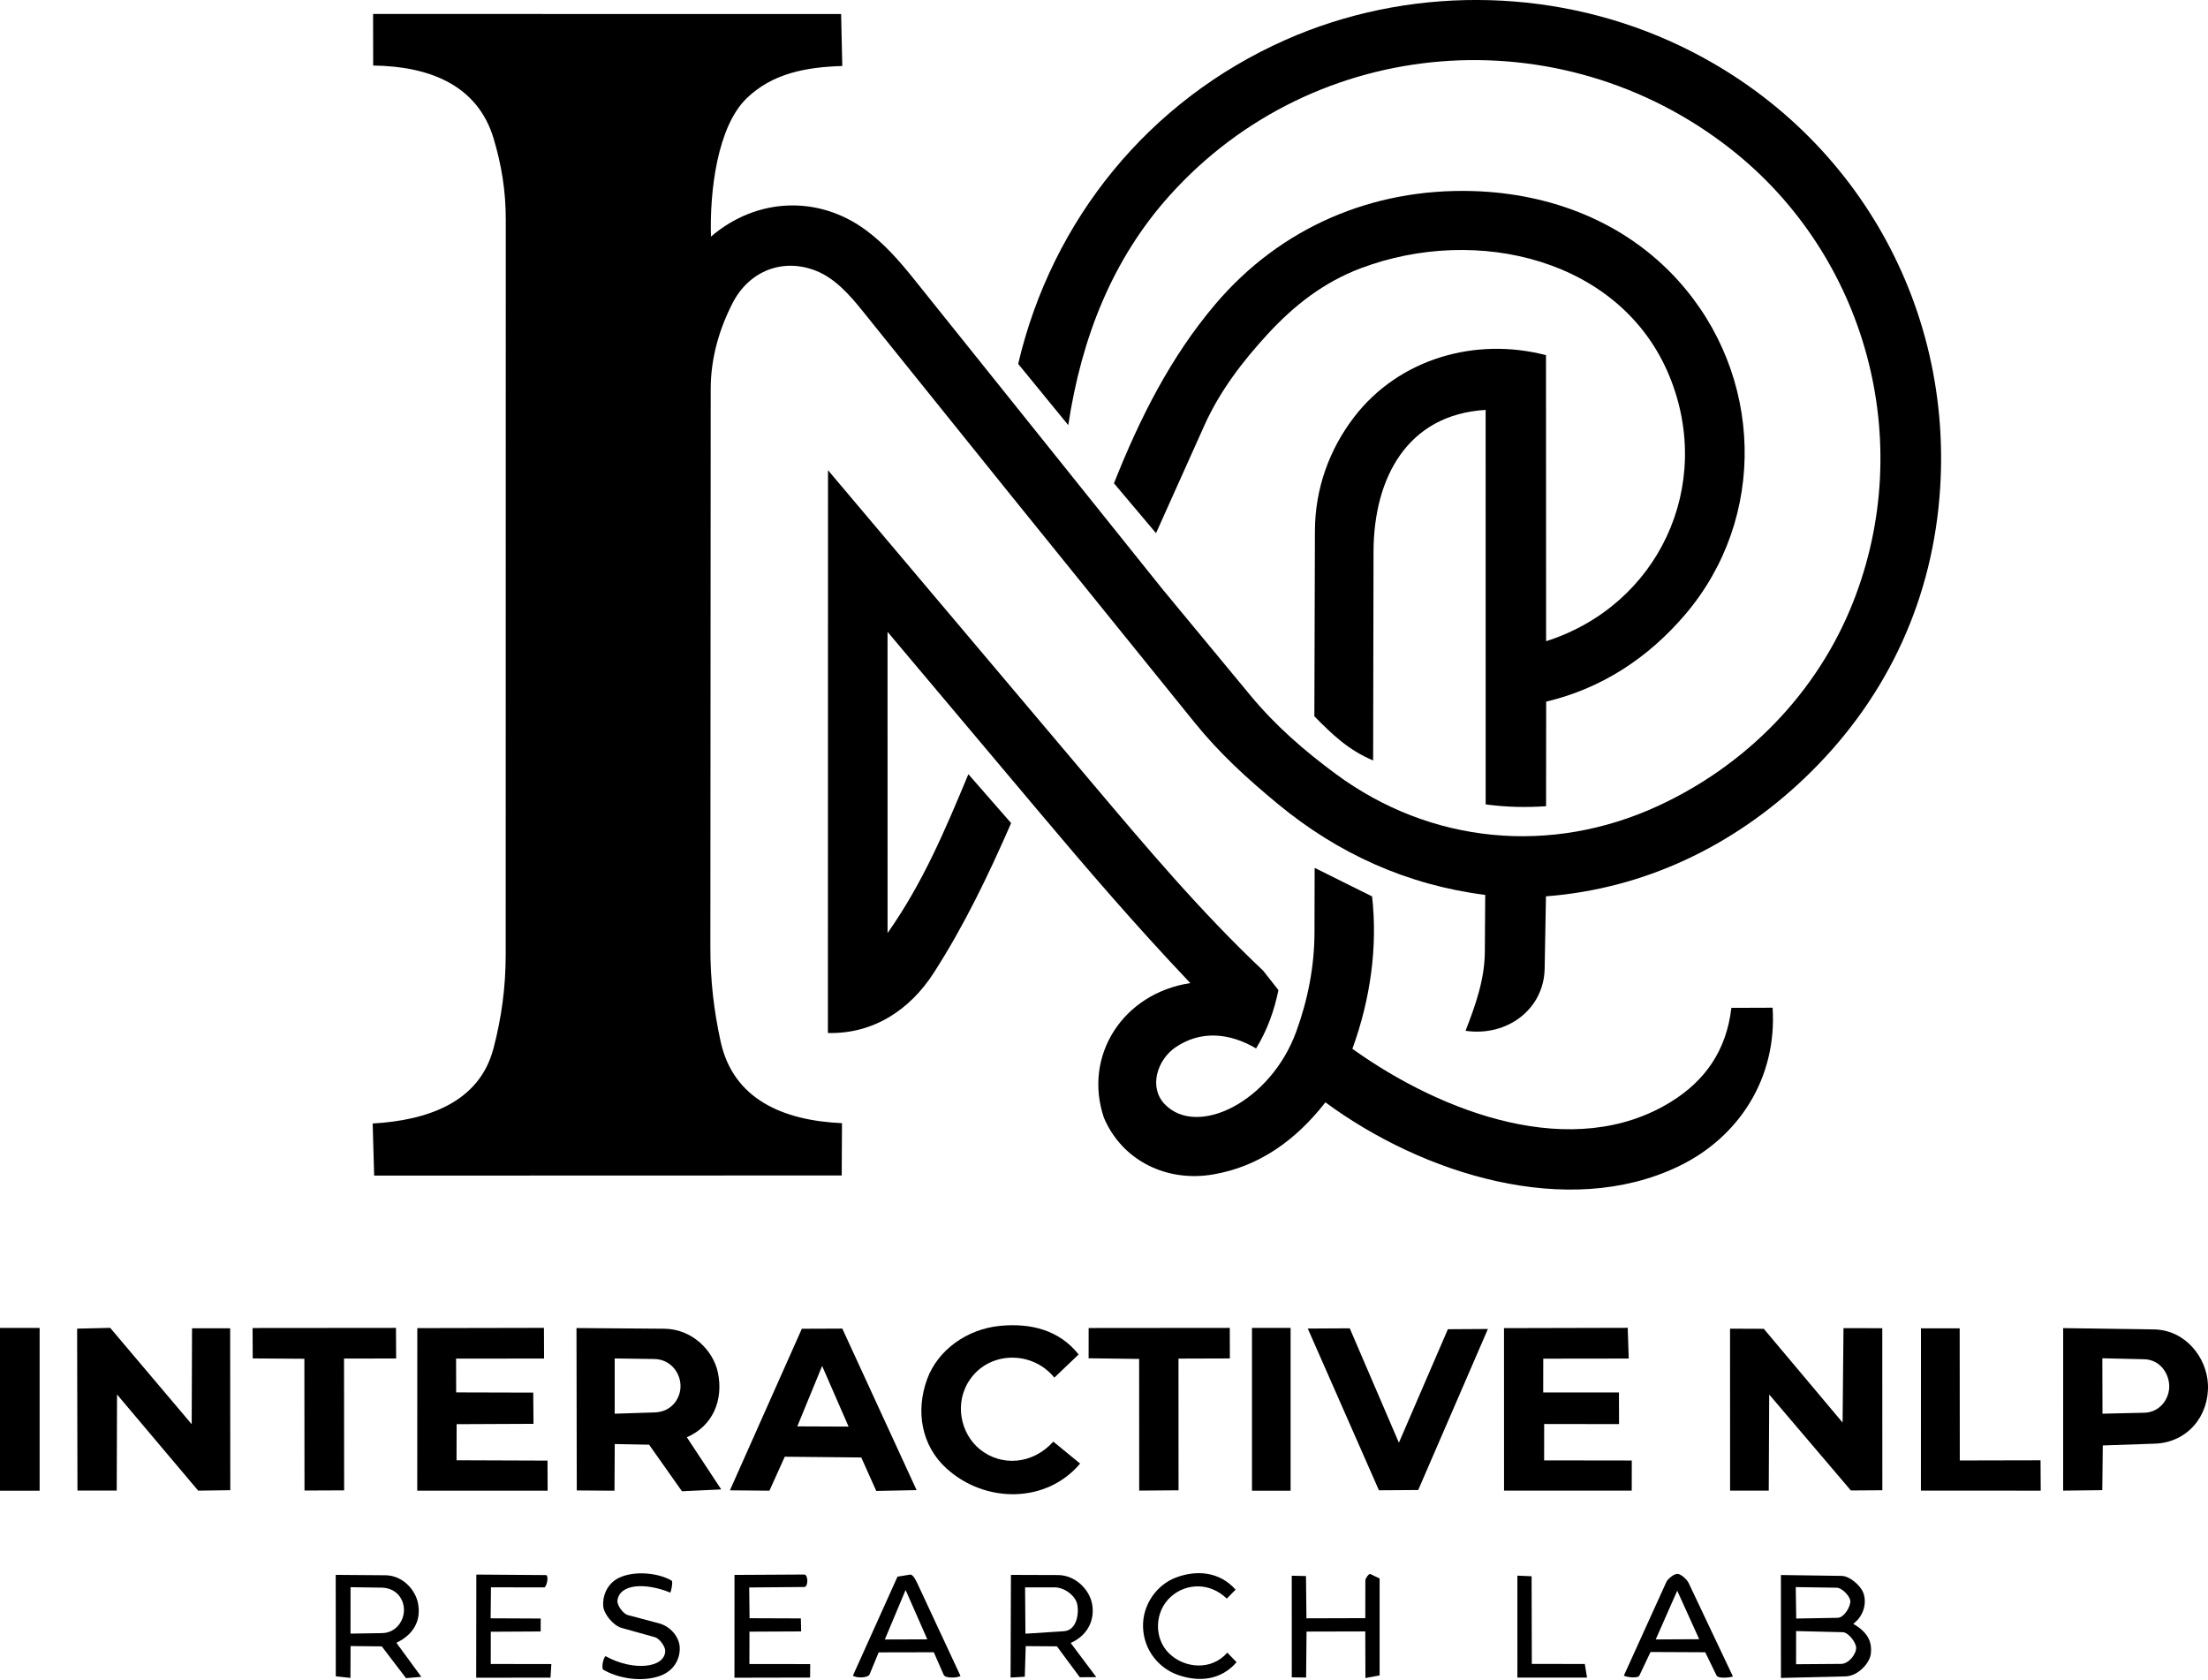
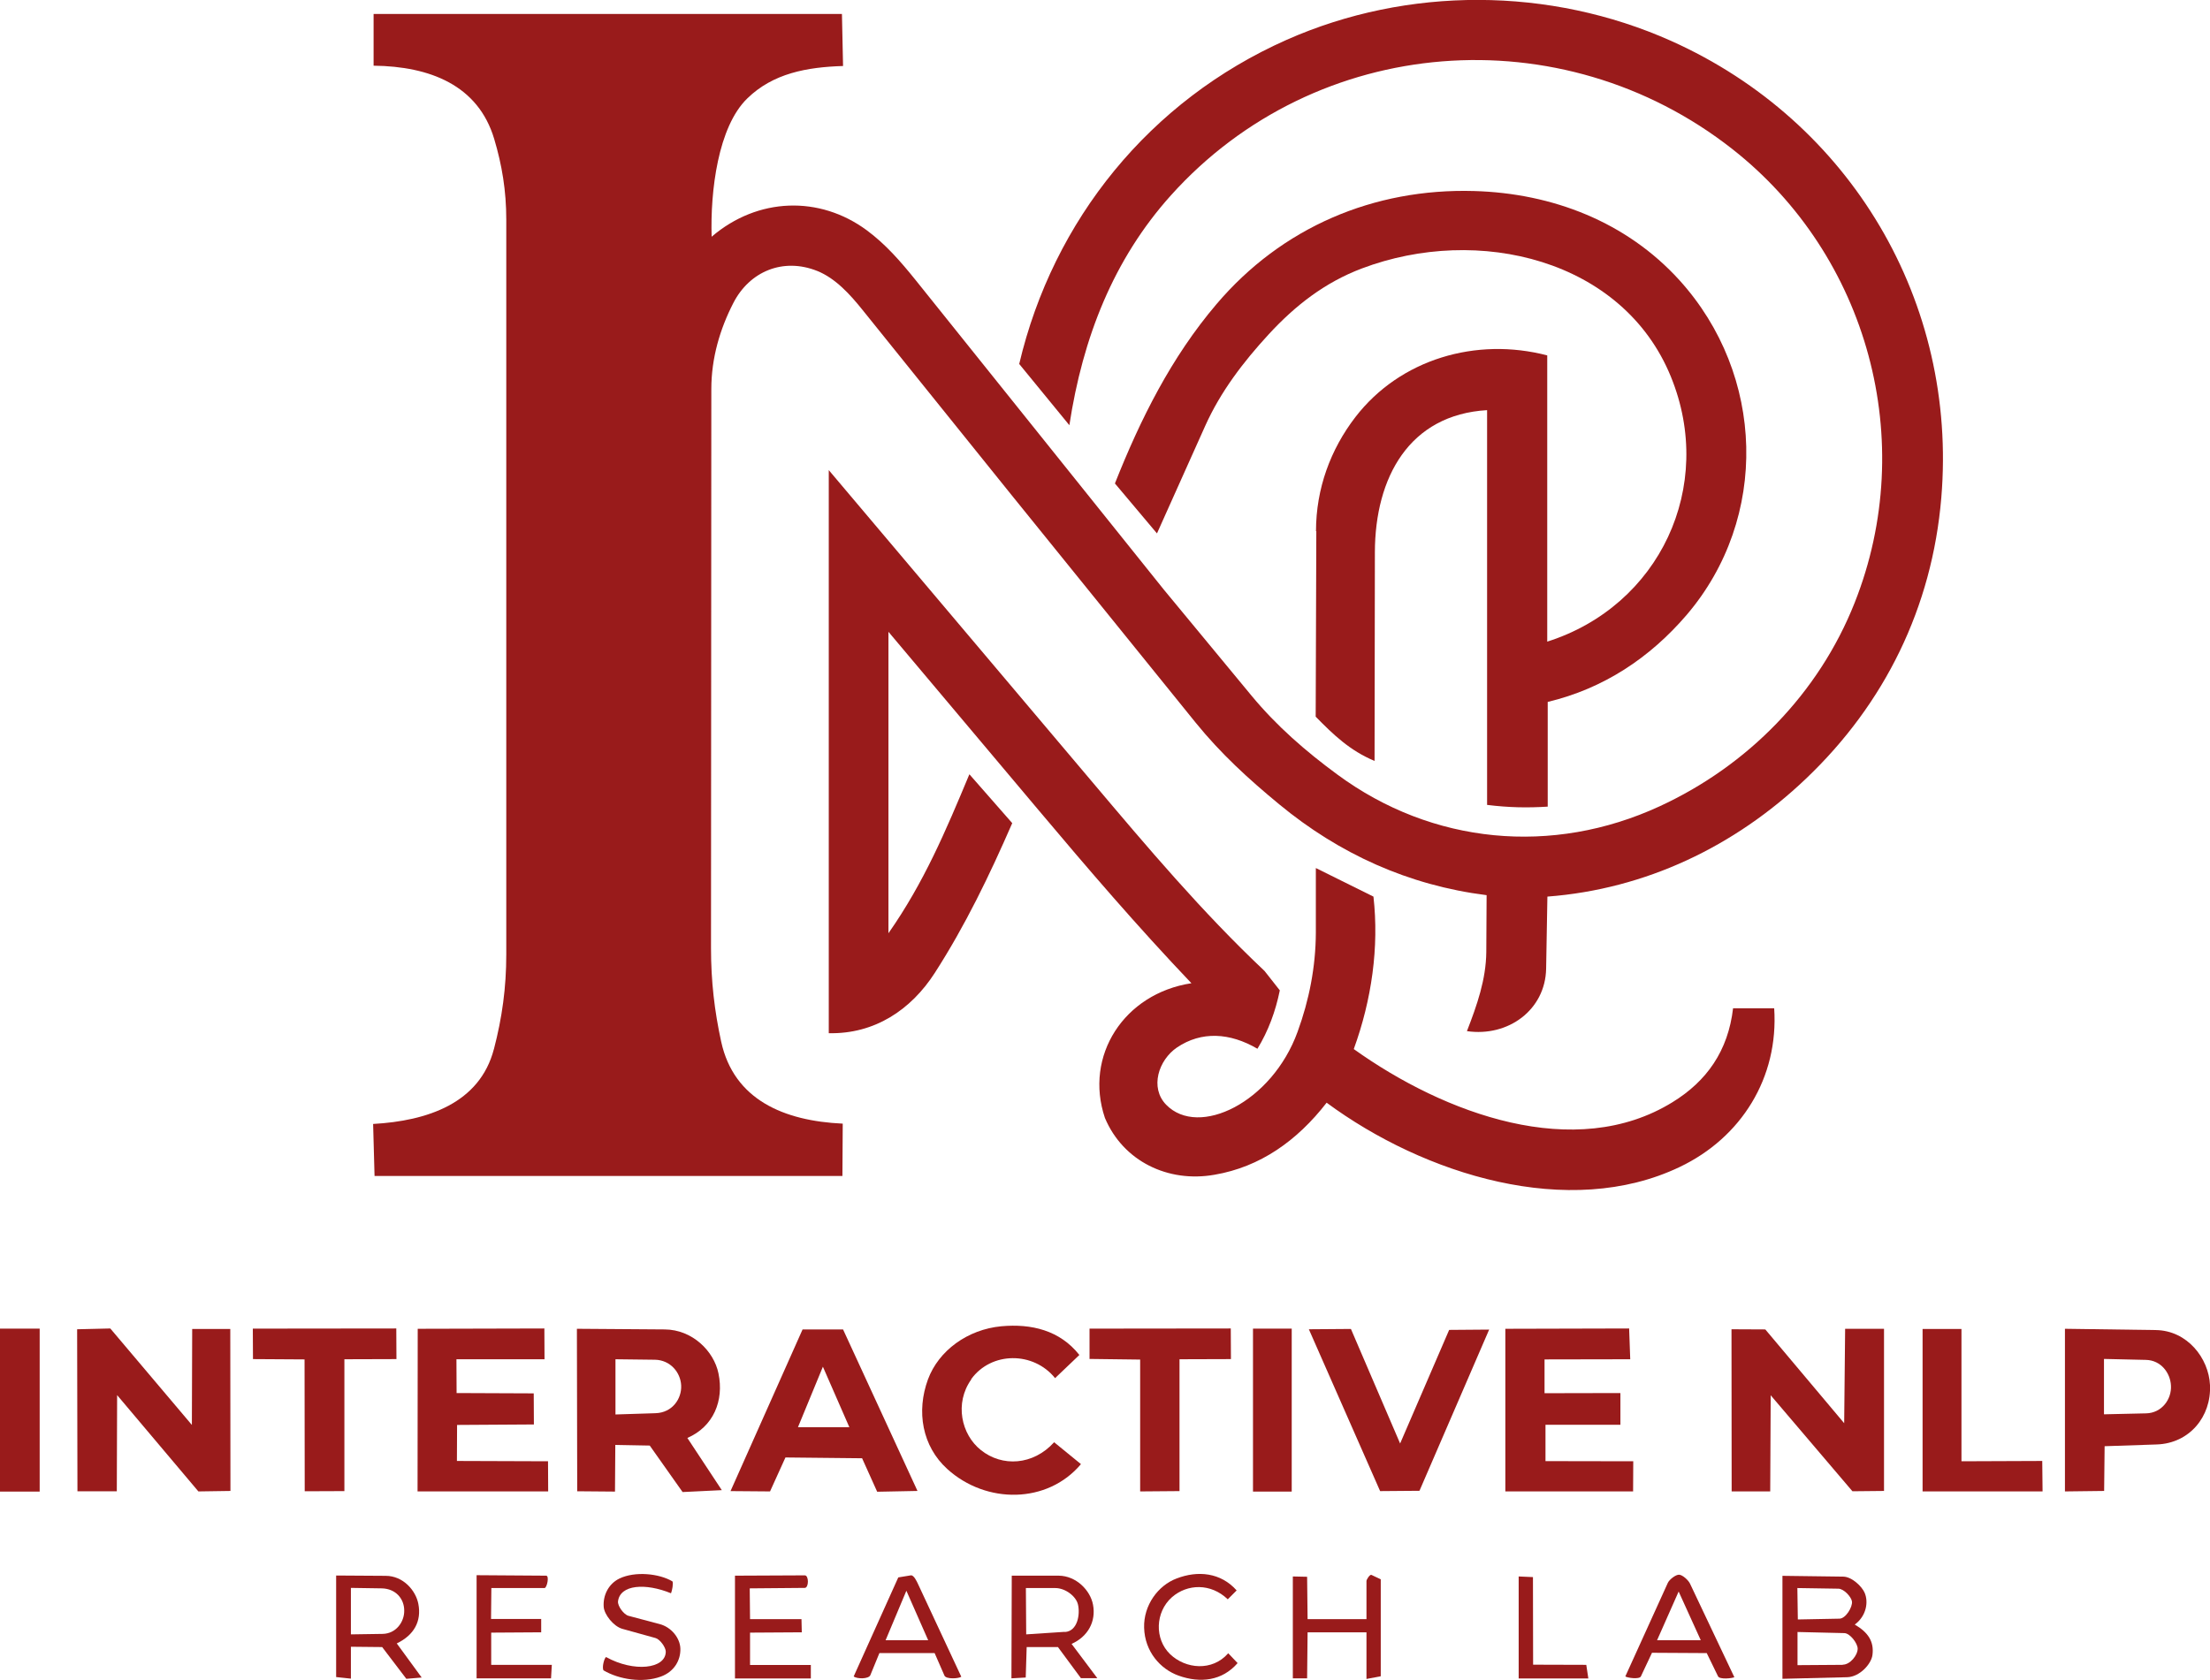
- <svg xmlns="http://www.w3.org/2000/svg" id="Layer_2" data-name="Layer 2" viewBox="0 0 1392.46 1058.83">
-   <g id="Layer_1-2" data-name="Layer 1">
+ <svg xmlns="http://www.w3.org/2000/svg" id="Layer_2" version="1.1" viewBox="0 0 1392.5 1058.8">
+   <defs>
+     <style>
+       .st0 {
+         fill: #991b1b;
+       }
+     </style>
+   </defs>
+   <g id="Layer_1-2">
    <g>
-       <path d="M1168.75,1023.95c8.01,4.69,12.25,10.38,11.02,19.24-.78,5.65-8.07,13.72-15.86,13.91l-40.77.98-.02-64.9,38.17.55c5.47.08,11.91,6.22,13.6,10.2,2.47,5.81,1.09,14.64-6.15,20.02ZM1158.97,1020.17c3.92-.07,8.44-7.33,7.88-10.94-.46-2.98-5.23-8-8.61-8.05l-25.76-.38.29,19.83,26.2-.46ZM1161.12,1049.23c4.6-.03,9.45-5.91,9.44-10.14,0-3.32-4.84-9.77-8.47-9.85l-29.38-.71-.03,20.91,28.44-.21Z" />
-       <path d="M680.96,1057.64l-14.42-19.48-19.68-.14-.58,19.3-8.97.52.23-64.74,29.61.1c11.04.04,19.86,9.12,21.56,18.16,1.98,10.56-3.15,20.1-13.5,24.66l16.17,21.55-10.4.07ZM670.99,1028.61c8.01-.52,9.74-11.23,8.25-17.37-1.23-5.07-7.88-10.29-14.3-10.28h-18.48s.22,29.23.22,29.23l24.31-1.57Z" />
-       <path d="M256.06,1058.23l-15.29-20.05-19.68-.2-.08,20.09-9.24-1.02-.05-63.96,31.27.24c11.07.09,18.99,9.27,20.62,17.66,2.11,10.86-2.73,19.7-13.62,24.94l15.71,21.46-9.64.83ZM241.02,1029.81c8.48-.14,13.8-7.49,13.73-14.72-.07-7.45-5.39-13.82-14.14-13.95l-19.54-.28-.02,29.28,19.97-.32Z" />
-       <path d="M505.25,1028.75l-32.61.15-.03,20.41,38.34.04-.07,8.49-47.7.1.03-64.82,43.95-.25c2.63-.01,2.63,7.85.04,7.87l-34.71.29.21,19.4,32.35.12.2,8.19Z" />
-       <path d="M1075.41,1041.89l-34.53-.16-7.02,14.86c-.96,2.02-8.6.95-9.77,0l26.78-59.01c.92-2.02,5.01-5.35,7.2-5.12s5.82,3.55,6.85,5.74l27.93,58.93c-1.4.67-9.27,1.63-10.33-.59l-7.11-14.64ZM1071.59,1033.66l-13.86-30.59-13.55,30.73,27.41-.14Z" />
-       <path d="M588.89,1041.89l-34.77.07-5.69,13.81c-1.02,2.47-8.37,2.48-10.54.85l28.11-62.4,7.93-1.29c1.78-.29,3.71,3.63,4.61,5.56l27.19,58.33c-1.58,1.23-9.54,1.71-10.58-.67l-6.24-14.24ZM584.8,1033.74l-13.69-31.12-13.1,31.21,26.79-.09Z" />
-       <path d="M870.05,1056.47l-8.96,1.68-.09-29.39-37.04.09-.27,28.97-9.03-.1-.02-64.09,8.97.2.29,26.66,37.11-.11.05-23.94c0-1.06,2.24-4.32,3.12-3.9l5.87,2.84v61.07Z" />
-       <path d="M340.97,1028.78l-31.45.17-.03,20.33,38.22.06-.55,8.54-46.85.07.08-65.05,43.8.32c2.24.02.52,7.77-1.02,7.77l-33.54-.06-.21,19.55,31.57.14-.02,8.16Z" />
-       <path d="M416.43,1056.71c-11.52,4.22-26.42,1.75-36.1-3.89-1.21-1.82.45-8.02,1.59-8.45,17.46,9.65,37.5,7.48,37.6-3.39.02-2.71-3.6-7.78-6.52-8.59l-20.85-5.81c-5.61-1.56-11.32-8.97-11.71-13.65-.6-7.16,2.9-14.61,9.88-17.97,9.81-4.73,25.01-3.15,33.35,1.82.71,1.02-.23,5.86-.92,7.51-16.08-6.56-32.12-5.46-33.37,5.06-.34,2.9,3.64,8.31,6.58,9.09l19.62,5.2c7.28,1.93,12.94,8.68,13.1,15.48.17,7.21-3.77,14.48-12.26,17.59Z" />
-       <path d="M773.99,1042.12l5.84,6.05c-9.68,11.18-23.49,12.84-37.25,7.92-11.46-4.1-21.32-15.25-21.73-30.17-.39-14.23,8.85-26.57,20.44-31.03,13.38-5.15,27.93-3.82,37.93,7.54l-5.56,5.62c-10.66-10.31-25.49-9.83-35.16-1.27-10.47,9.26-11.07,26.32-1.14,35.91,9.65,9.32,26.52,11.02,36.63-.56Z" />
-       <polygon points="999.46 1049.29 1000.85 1057.86 956.94 1057.86 956.92 993.58 965.89 993.96 966.03 1049.23 999.46 1049.29" />
+       <path class="st0" d="M1168.8,1024c8,4.7,12.2,10.4,11,19.2-.8,5.7-8.1,13.7-15.9,13.9l-40.8,1v-64.9s38.2.5,38.2.5c5.5,0,11.9,6.2,13.6,10.2,2.5,5.8,1.1,14.6-6.2,20h0ZM1159,1020.2c3.9,0,8.4-7.3,7.9-10.9-.5-3-5.2-8-8.6-8l-25.8-.4.3,19.8,26.2-.5ZM1161.1,1049.2c4.6,0,9.4-5.9,9.4-10.1,0-3.3-4.8-9.8-8.5-9.8l-29.4-.7v20.9s28.4-.2,28.4-.2h0Z" />
+       <path class="st0" d="M681,1057.6l-14.4-19.5h-19.7c0-.1-.6,19.2-.6,19.2l-9,.5.2-64.7h29.6c11,.1,19.9,9.2,21.6,18.3,2,10.6-3.2,20.1-13.5,24.7l16.2,21.6h-10.4c0,0,0,0,0,0ZM671,1028.6c8-.5,9.7-11.2,8.2-17.4-1.2-5.1-7.9-10.3-14.3-10.3h-18.5l.2,29.2,24.3-1.6h0Z" />
+       <path class="st0" d="M256.1,1058.2l-15.3-20.1-19.7-.2v20.1c0,0-9.3-1-9.3-1v-64c0,0,31.2.2,31.2.2,11.1,0,19,9.3,20.6,17.7,2.1,10.9-2.7,19.7-13.6,24.9l15.7,21.5-9.6.8h0ZM241,1029.8c8.5-.1,13.8-7.5,13.7-14.7,0-7.5-5.4-13.8-14.1-14l-19.5-.3v29.3s19.9-.3,19.9-.3h0Z" />
+       <path class="st0" d="M505.2,1028.8l-32.6.2v20.4s38.3,0,38.3,0v8.5c0,0-47.8,0-47.8,0v-64.8s44-.2,44-.2c2.6,0,2.6,7.8,0,7.9l-34.7.3.2,19.4h32.4c0,.1.2,8.3.2,8.3h0Z" />
+       <path class="st0" d="M1075.4,1041.9l-34.5-.2-7,14.9c-1,2-8.6.9-9.8,0l26.8-59c.9-2,5-5.3,7.2-5.1s5.8,3.5,6.8,5.7l27.9,58.9c-1.4.7-9.3,1.6-10.3-.6l-7.1-14.6h0ZM1071.6,1033.7l-13.9-30.6-13.6,30.7h27.4Z" />
+       <path class="st0" d="M588.9,1041.9h-34.8c0,0-5.7,13.9-5.7,13.9-1,2.5-8.4,2.5-10.5.8l28.1-62.4,7.9-1.3c1.8-.3,3.7,3.6,4.6,5.6l27.2,58.3c-1.6,1.2-9.5,1.7-10.6-.7l-6.2-14.2h0ZM584.8,1033.7l-13.7-31.1-13.1,31.2h26.8Z" />
+       <path class="st0" d="M870,1056.5l-9,1.7v-29.4c0,0-37.1,0-37.1,0l-.3,29h-9c0,0,0-64.2,0-64.2l9,.2.3,26.7h37.1c0-.1,0-24,0-24,0-1.1,2.2-4.3,3.1-3.9l5.9,2.8v61.1h0Z" />
+       <path class="st0" d="M341,1028.8l-31.5.2v20.3s38.2,0,38.2,0l-.5,8.5h-46.9c0,0,0-65,0-65l43.8.3c2.2,0,.5,7.8-1,7.8h-33.5c0,0-.2,19.5-.2,19.5h31.6c0,.1,0,8.3,0,8.3h0Z" />
+       <path class="st0" d="M416.4,1056.7c-11.5,4.2-26.4,1.8-36.1-3.9-1.2-1.8.5-8,1.6-8.4,17.5,9.7,37.5,7.5,37.6-3.4,0-2.7-3.6-7.8-6.5-8.6l-20.9-5.8c-5.6-1.6-11.3-9-11.7-13.7-.6-7.2,2.9-14.6,9.9-18,9.8-4.7,25-3.2,33.4,1.8.7,1-.2,5.9-.9,7.5-16.1-6.6-32.1-5.5-33.4,5.1-.3,2.9,3.6,8.3,6.6,9.1l19.6,5.2c7.3,1.9,12.9,8.7,13.1,15.5.2,7.2-3.8,14.5-12.3,17.6h0Z" />
+       <path class="st0" d="M774,1042.1l5.8,6.1c-9.7,11.2-23.5,12.8-37.2,7.9-11.5-4.1-21.3-15.2-21.7-30.2-.4-14.2,8.8-26.6,20.4-31,13.4-5.2,27.9-3.8,37.9,7.5l-5.6,5.6c-10.7-10.3-25.5-9.8-35.2-1.3-10.5,9.3-11.1,26.3-1.1,35.9,9.7,9.3,26.5,11,36.6-.6h0Z" />
+       <polygon class="st0" points="999.5 1049.3 1000.8 1057.9 956.9 1057.9 956.9 993.6 965.9 994 966 1049.2 999.5 1049.3" />
      <g>
-         <polygon points="1187.08 939.73 1167.24 939.87 1115.74 879.36 1115.45 939.95 1091.07 939.97 1091.04 837.84 1112.32 837.92 1162.02 897.05 1162.58 837.51 1187.05 837.55 1187.08 939.73" />
-         <polygon points="145.23 939.69 124.98 939.98 73.81 879.34 73.61 939.94 48.85 939.94 48.64 837.82 69.49 837.33 120.89 898.08 121.11 837.59 145.15 837.59 145.23 939.69" />
-         <path d="M430.06,940.36l-20.7-29.35-21.67-.42-.16,29.43-23.79-.17-.18-102.4,55.33.42c17.44.13,30.96,13.59,33.87,27.74,3.57,17.33-3.22,33.57-19.61,40.71l21.69,32.89-24.79,1.15ZM412.97,890.65c10.74-.34,16.64-9.2,16.17-17.5s-6.87-16.05-16.55-16.18l-24.94-.35v34.84s25.32-.81,25.32-.81Z" />
-         <polygon points="336.44 897.85 287.97 898.06 287.91 920.83 345.28 921.04 345.36 940 263.14 939.99 263.17 837.49 343.04 837.33 343.11 856.68 287.62 856.72 287.68 878.03 336.29 878.16 336.44 897.85" />
-         <polygon points="1021.04 898.02 973.82 897.95 973.8 920.9 1029.08 920.98 1029.04 939.98 948.52 939.97 948.49 837.5 1026.51 837.31 1027.15 856.68 973.25 856.75 973.21 878.08 1020.98 878.05 1021.04 898.02" />
-         <path d="M1326.11,911.47l-.32,28.2-24.68.3.02-102.48,57.24.82c19.74.28,33.31,17.63,34.05,34.67.86,19.83-12.86,36.66-33.5,37.37l-32.81,1.13ZM1352.25,890.85c10-.23,16.21-9.04,15.74-17.52-.45-8-6.28-15.99-15.78-16.21l-26.39-.61.1,34.94,26.33-.6Z" />
-         <path d="M543.14,919.06l-48.23-.48-9.67,21.42-24.92-.22,45.35-101.89,25.52-.1,46.86,101.86-25.44.51-9.47-21.12ZM535.15,899.59l-16.68-38.24-15.66,38.1,32.34.14Z" />
-         <path d="M612.02,869.44c-10.7,14.95-6.27,34.67,6.01,44.55,13.4,10.77,33.02,9.67,46.25-4.92l16.89,13.84c-21.14,25.14-59.72,25.31-84.24,3.1-15.93-14.43-19.64-36.26-12.18-56.49,6.66-18.07,24.92-31.54,46.34-33.5,18.76-1.72,36.85,2.54,49.14,18.08l-15.32,14.61c-13.61-16.87-40.25-16.93-52.88.73Z" />
-         <polygon points="913.1 838.19 938.34 838.03 894.39 939.58 869.61 939.75 824.74 837.76 851.21 837.61 882.2 909.75 913.1 838.19" />
-         <polygon points="217.03 939.8 192.03 939.91 191.95 856.82 159.38 856.6 159.28 837.43 249.72 837.35 249.82 856.64 216.96 856.69 217.03 939.8" />
-         <polygon points="743.24 939.76 718.43 939.95 718.39 856.92 686.53 856.51 686.55 837.43 775.55 837.35 775.61 856.61 743.21 856.71 743.24 939.76" />
-         <polygon points="1286.85 920.85 1286.97 939.99 1211.41 939.96 1211.45 837.61 1235.86 837.64 1235.93 920.96 1286.85 920.85" />
-         <rect y="837.37" width="24.99" height="102.65" />
-         <rect x="789.55" y="837.36" width="24.36" height="102.66" />
+         <polygon class="st0" points="1187.1 939.7 1167.2 939.9 1115.7 879.4 1115.4 940 1091.1 940 1091 837.8 1112.3 837.9 1162 897 1162.6 837.5 1187.1 837.5 1187.1 939.7" />
+         <polygon class="st0" points="145.2 939.7 125 940 73.8 879.3 73.6 939.9 48.8 939.9 48.6 837.8 69.5 837.3 120.9 898.1 121.1 837.6 145.1 837.6 145.2 939.7" />
+         <path class="st0" d="M430.1,940.4l-20.7-29.3-21.7-.4-.2,29.4-23.8-.2-.2-102.4,55.3.4c17.4.1,31,13.6,33.9,27.7,3.6,17.3-3.2,33.6-19.6,40.7l21.7,32.9-24.8,1.2h0ZM413,890.7c10.7-.3,16.6-9.2,16.2-17.5s-6.9-16-16.5-16.2l-24.9-.3v34.8l25.3-.8h0Z" />
+         <polygon class="st0" points="336.4 897.8 288 898.1 287.9 920.8 345.3 921 345.4 940 263.1 940 263.2 837.5 343 837.3 343.1 856.7 287.6 856.7 287.7 878 336.3 878.2 336.4 897.8" />
+         <polygon class="st0" points="1021 898 973.8 898 973.8 920.9 1029.1 921 1029 940 948.5 940 948.5 837.5 1026.5 837.3 1027.2 856.7 973.2 856.8 973.2 878.1 1021 878 1021 898" />
+         <path class="st0" d="M1326.1,911.5l-.3,28.2-24.7.3v-102.5s57.3.8,57.3.8c19.7.3,33.3,17.6,34.1,34.7.9,19.8-12.9,36.7-33.5,37.4l-32.8,1.1h0ZM1352.2,890.8c10-.2,16.2-9,15.7-17.5-.4-8-6.3-16-15.8-16.2l-26.4-.6v34.9c0,0,26.4-.6,26.4-.6h0Z" />
+         <path class="st0" d="M543.1,919.1l-48.2-.5-9.7,21.4-24.9-.2,45.4-101.9h25.5c0,0,46.9,101.8,46.9,101.8l-25.4.5-9.5-21.1h0ZM535.2,899.6l-16.7-38.2-15.7,38.1h32.3Z" />
+         <path class="st0" d="M612,869.4c-10.7,15-6.3,34.7,6,44.5,13.4,10.8,33,9.7,46.2-4.9l16.9,13.8c-21.1,25.1-59.7,25.3-84.2,3.1-15.9-14.4-19.6-36.3-12.2-56.5,6.7-18.1,24.9-31.5,46.3-33.5,18.8-1.7,36.8,2.5,49.1,18.1l-15.3,14.6c-13.6-16.9-40.2-16.9-52.9.7h0Z" />
+         <polygon class="st0" points="913.1 838.2 938.3 838 894.4 939.6 869.6 939.8 824.7 837.8 851.2 837.6 882.2 909.8 913.1 838.2" />
+         <polygon class="st0" points="217 939.8 192 939.9 191.9 856.8 159.4 856.6 159.3 837.4 249.7 837.3 249.8 856.6 217 856.7 217 939.8" />
+         <polygon class="st0" points="743.2 939.8 718.4 940 718.4 856.9 686.5 856.5 686.5 837.4 775.5 837.3 775.6 856.6 743.2 856.7 743.2 939.8" />
+         <polygon class="st0" points="1286.8 920.8 1287 940 1211.4 940 1211.4 837.6 1235.9 837.6 1235.9 921 1286.8 920.8" />
+         <rect class="st0" y="837.4" width="25" height="102.7" />
+         <rect class="st0" x="789.5" y="837.4" width="24.4" height="102.7" />
      </g>
      <g>
-         <path d="M311.17,661.3c5.2-19.9,7.75-38.9,7.75-59.71l.05-463.19c0-18.22-2.72-34.39-7.61-50.85-10.07-33.89-40.46-45.77-76.02-46.23l-.06-32.52,295.16.05.74,32.77c-22.78.69-44.06,4.61-60.32,20.37-18.45,17.89-23.38,58.51-22.49,87.21,29.06-24.9,68.04-26.01,97.68-4.09,11.89,8.79,21.22,19.51,30.77,31.43l156.37,195.07,55.35,66.88c15.92,19.23,34.1,34.99,54.07,49.71,59.7,44.01,135.44,51.17,203,20.02,55.47-25.58,100.25-70.98,122.95-128.3,40.38-101.92,8.37-218.76-77-285.88-107.51-84.52-262.3-72.66-353.85,29.13-36.22,40.28-55.64,89.71-64.02,144.91l-31.59-38.62c21.36-90.9,82.37-166.09,168.54-204.29,76.32-33.84,165.84-33.54,242.29.68,113.39,50.75,180.51,164.87,170.17,287.92-5.81,69.14-35.6,129.82-85.26,177.1-44.94,42.78-101.07,69.64-162.89,74.34l-.82,45.49c-.46,25.84-23.78,43.13-49.89,39.31,6.39-16.45,12.04-32.49,12.16-49.83l.24-35.87c-49.2-6.22-92.79-26-130.61-57.22-19.39-16.01-36.82-31.87-52.73-51.55l-116.15-143.67-93.6-116.3c-8.05-10-17.16-20.06-28.58-24.67-21.36-8.63-42.69.1-53,20.27-8.28,16.17-13.76,34.54-13.77,54.05l-.21,352.53c-.01,20.77,2.23,39.47,6.43,58.85,7.96,36.73,39.57,49.98,76.58,51.66l-.18,32.97-294.86.09-.94-32.86c34.06-1.93,67.2-13.04,76.12-47.17Z" />
-         <path d="M1091.9,635.54l25.98-.09c2.86,43.78-20.71,81.56-59.48,100.11-69.81,33.42-160.99,4.92-222.55-40.45-18.64,23.95-41.92,40.51-70.56,45.43-29.28,5.16-57.62-8.54-69.13-35.75-13.2-39.06,11.97-78.42,54.51-84.87-34.7-36.53-65.04-71.92-96.4-109.17l-94.55-112.32.02,189.95c22.42-31.95,36.09-64.52,50.96-100.18l26.96,30.84c-14.33,32.8-29.48,64.38-48.78,94.4-14.98,23.29-37.94,38.64-66.77,37.96l.07-354.89,165.84,196.4c35.19,41.68,69.19,81.99,108.65,119.26l9.57,12.19c-2.71,13.18-7.17,25.48-14.1,36.76-17.39-10.22-35.33-11.18-50.7-.78-11.63,7.87-17.28,25.33-6.78,36.09,20.48,20.98,66.67-1.54,82.83-45.96,7.27-19.98,11.43-40.94,11.48-62.42l.1-40.79,36.23,18.01c3.59,31.89-1.08,64.95-12.43,96.1,57.23,40.91,139.52,71.3,200.82,33.48,21.48-13.25,35.07-32.31,38.19-59.32Z" />
-         <path d="M829.25,334.77c.08-26.87,9.2-51.61,24.8-71.89,28.16-36.6,76.24-50.56,120.92-38.92l.07,180.38c70.68-22.55,106.11-97.82,77.85-166.97-30.25-74.04-121.43-95.85-194.74-68.21-23.3,8.79-41.94,23.33-58.59,41.4-16.1,17.47-30.38,36.2-40.08,57.82l-30.44,67.82-26.53-31.45c16.1-40.58,35.53-79.48,63.99-112.99,41.1-48.4,98.99-73.12,162.26-71.28,49.36,1.44,96.14,19.54,129.37,56.22,54.02,59.62,56.69,149.79,4.56,210.88-23.15,27.13-52.4,46.51-87.61,54.86l-.06,65.96c-12.86.8-24.46.64-38.09-1.15l-.03-248.77c-49.01,2.89-70.61,42.33-70.7,89.59l-.24,131.46c-15.71-6.57-25.99-16.6-37.07-27.85l.36-116.9Z" />
+         <path class="st0" d="M311.2,661.3c5.2-19.9,7.8-38.9,7.8-59.7V138.4c0-18.2-2.7-34.4-7.6-50.8-10.1-33.9-40.5-45.8-76-46.2V8.8c0,0,295.1,0,295.1,0l.7,32.8c-22.8.7-44.1,4.6-60.3,20.4-18.5,17.9-23.4,58.5-22.5,87.2,29.1-24.9,68-26,97.7-4.1,11.9,8.8,21.2,19.5,30.8,31.4l156.4,195.1,55.3,66.9c15.9,19.2,34.1,35,54.1,49.7,59.7,44,135.4,51.2,203,20,55.5-25.6,100.2-71,122.9-128.3,40.4-101.9,8.4-218.8-77-285.9-107.5-84.5-262.3-72.7-353.8,29.1-36.2,40.3-55.6,89.7-64,144.9l-31.6-38.6c21.4-90.9,82.4-166.1,168.5-204.3,76.3-33.8,165.8-33.5,242.3.7,113.4,50.8,180.5,164.9,170.2,287.9-5.8,69.1-35.6,129.8-85.3,177.1-44.9,42.8-101.1,69.6-162.9,74.3l-.8,45.5c-.5,25.8-23.8,43.1-49.9,39.3,6.4-16.5,12-32.5,12.2-49.8l.2-35.9c-49.2-6.2-92.8-26-130.6-57.2-19.4-16-36.8-31.9-52.7-51.5l-116.2-143.7-93.6-116.3c-8-10-17.2-20.1-28.6-24.7-21.4-8.6-42.7.1-53,20.3-8.3,16.2-13.8,34.5-13.8,54.1l-.2,352.5c0,20.8,2.2,39.5,6.4,58.8,8,36.7,39.6,50,76.6,51.7l-.2,33H236c0,0-.9-32.8-.9-32.8,34.1-1.9,67.2-13,76.1-47.2h0Z" />
+         <path class="st0" d="M1091.9,635.5h26c2.9,43.7-20.7,81.5-59.5,100-69.8,33.4-161,4.9-222.5-40.5-18.6,24-41.9,40.5-70.6,45.4-29.3,5.2-57.6-8.5-69.1-35.8-13.2-39.1,12-78.4,54.5-84.9-34.7-36.5-65-71.9-96.4-109.2l-94.5-112.3v190c22.4-32,36.1-64.5,51-100.2l27,30.8c-14.3,32.8-29.5,64.4-48.8,94.4-15,23.3-37.9,38.6-66.8,38v-354.9c0,0,165.9,196.4,165.9,196.4,35.2,41.7,69.2,82,108.7,119.3l9.6,12.2c-2.7,13.2-7.2,25.5-14.1,36.8-17.4-10.2-35.3-11.2-50.7-.8-11.6,7.9-17.3,25.3-6.8,36.1,20.5,21,66.7-1.5,82.8-46,7.3-20,11.4-40.9,11.5-62.4v-40.8c0,0,36.3,18,36.3,18,3.6,31.9-1.1,65-12.4,96.1,57.2,40.9,139.5,71.3,200.8,33.5,21.5-13.2,35.1-32.3,38.2-59.3h0Z" />
+         <path class="st0" d="M829.2,334.8c0-26.9,9.2-51.6,24.8-71.9,28.2-36.6,76.2-50.6,120.9-38.9v180.4c70.8-22.5,106.2-97.8,77.9-167-30.2-74-121.4-95.9-194.7-68.2-23.3,8.8-41.9,23.3-58.6,41.4-16.1,17.5-30.4,36.2-40.1,57.8l-30.4,67.8-26.5-31.5c16.1-40.6,35.5-79.5,64-113,41.1-48.4,99-73.1,162.3-71.3,49.4,1.4,96.1,19.5,129.4,56.2,54,59.6,56.7,149.8,4.6,210.9-23.2,27.1-52.4,46.5-87.6,54.9v66c-12.9.8-24.5.6-38.2-1.1v-248.8c-49,2.9-70.6,42.3-70.7,89.6l-.2,131.5c-15.7-6.6-26-16.6-37.1-27.9l.4-116.9h0Z" />
      </g>
    </g>
  </g>
</svg>
